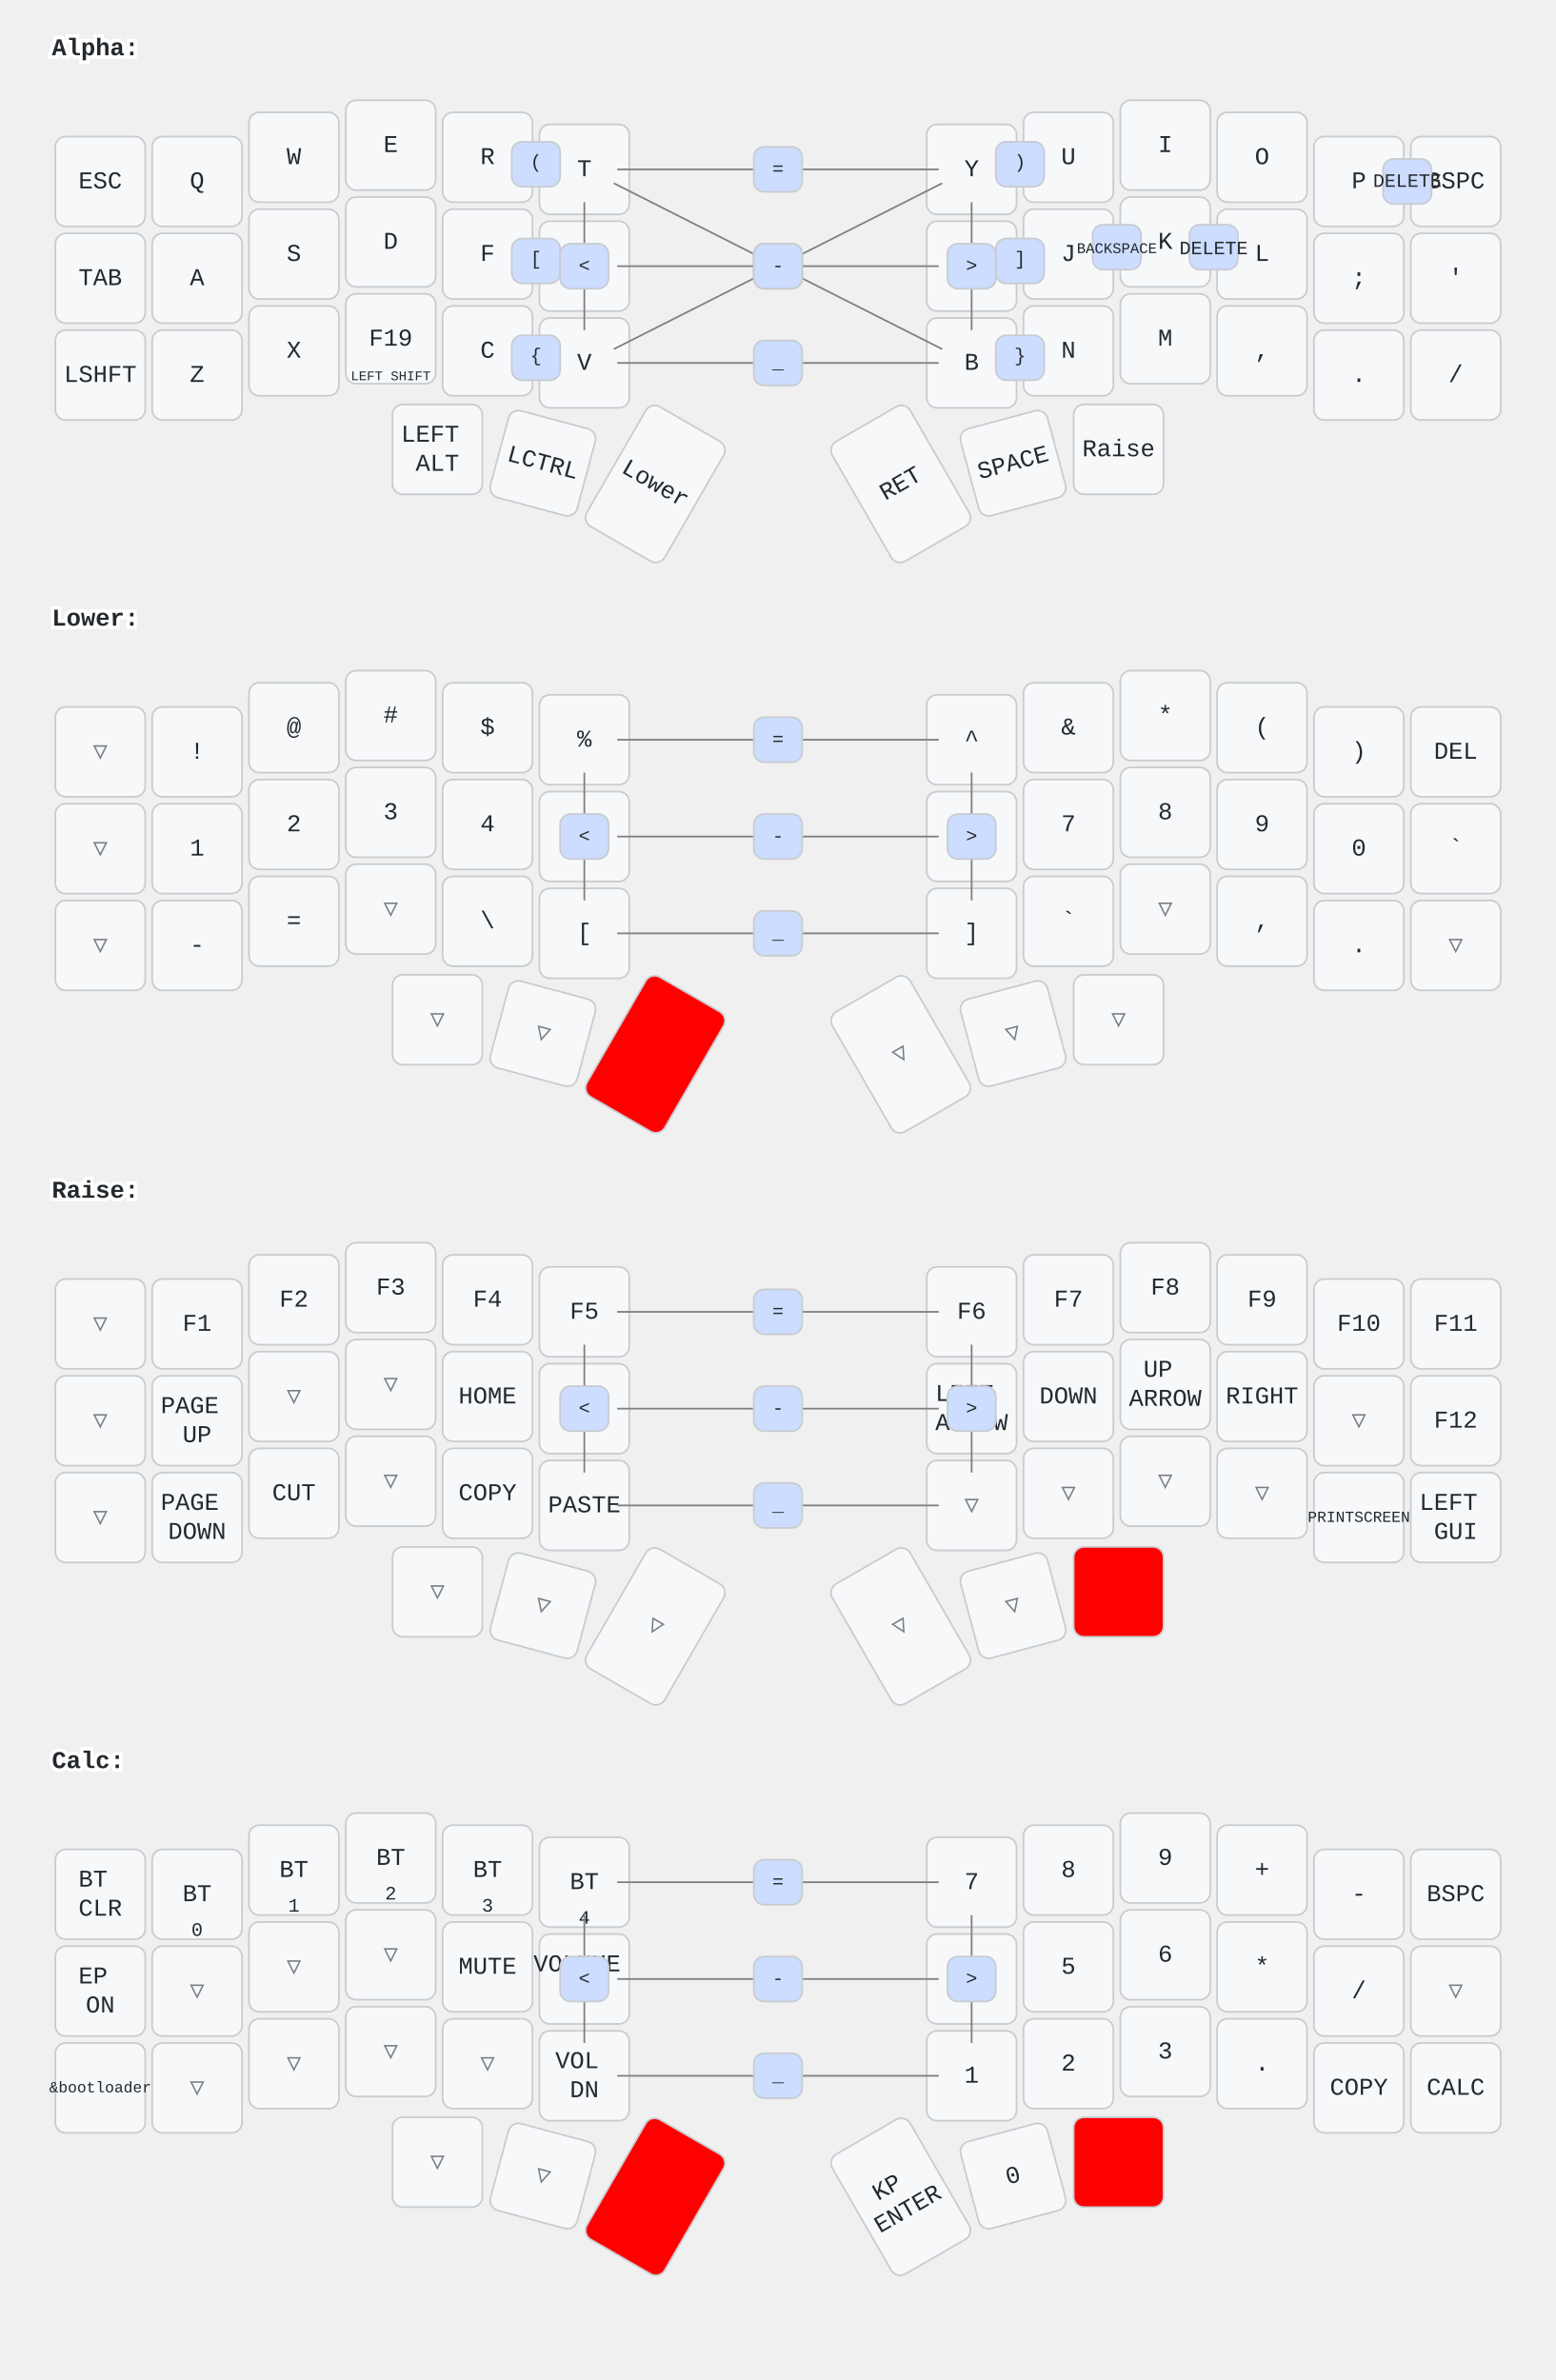
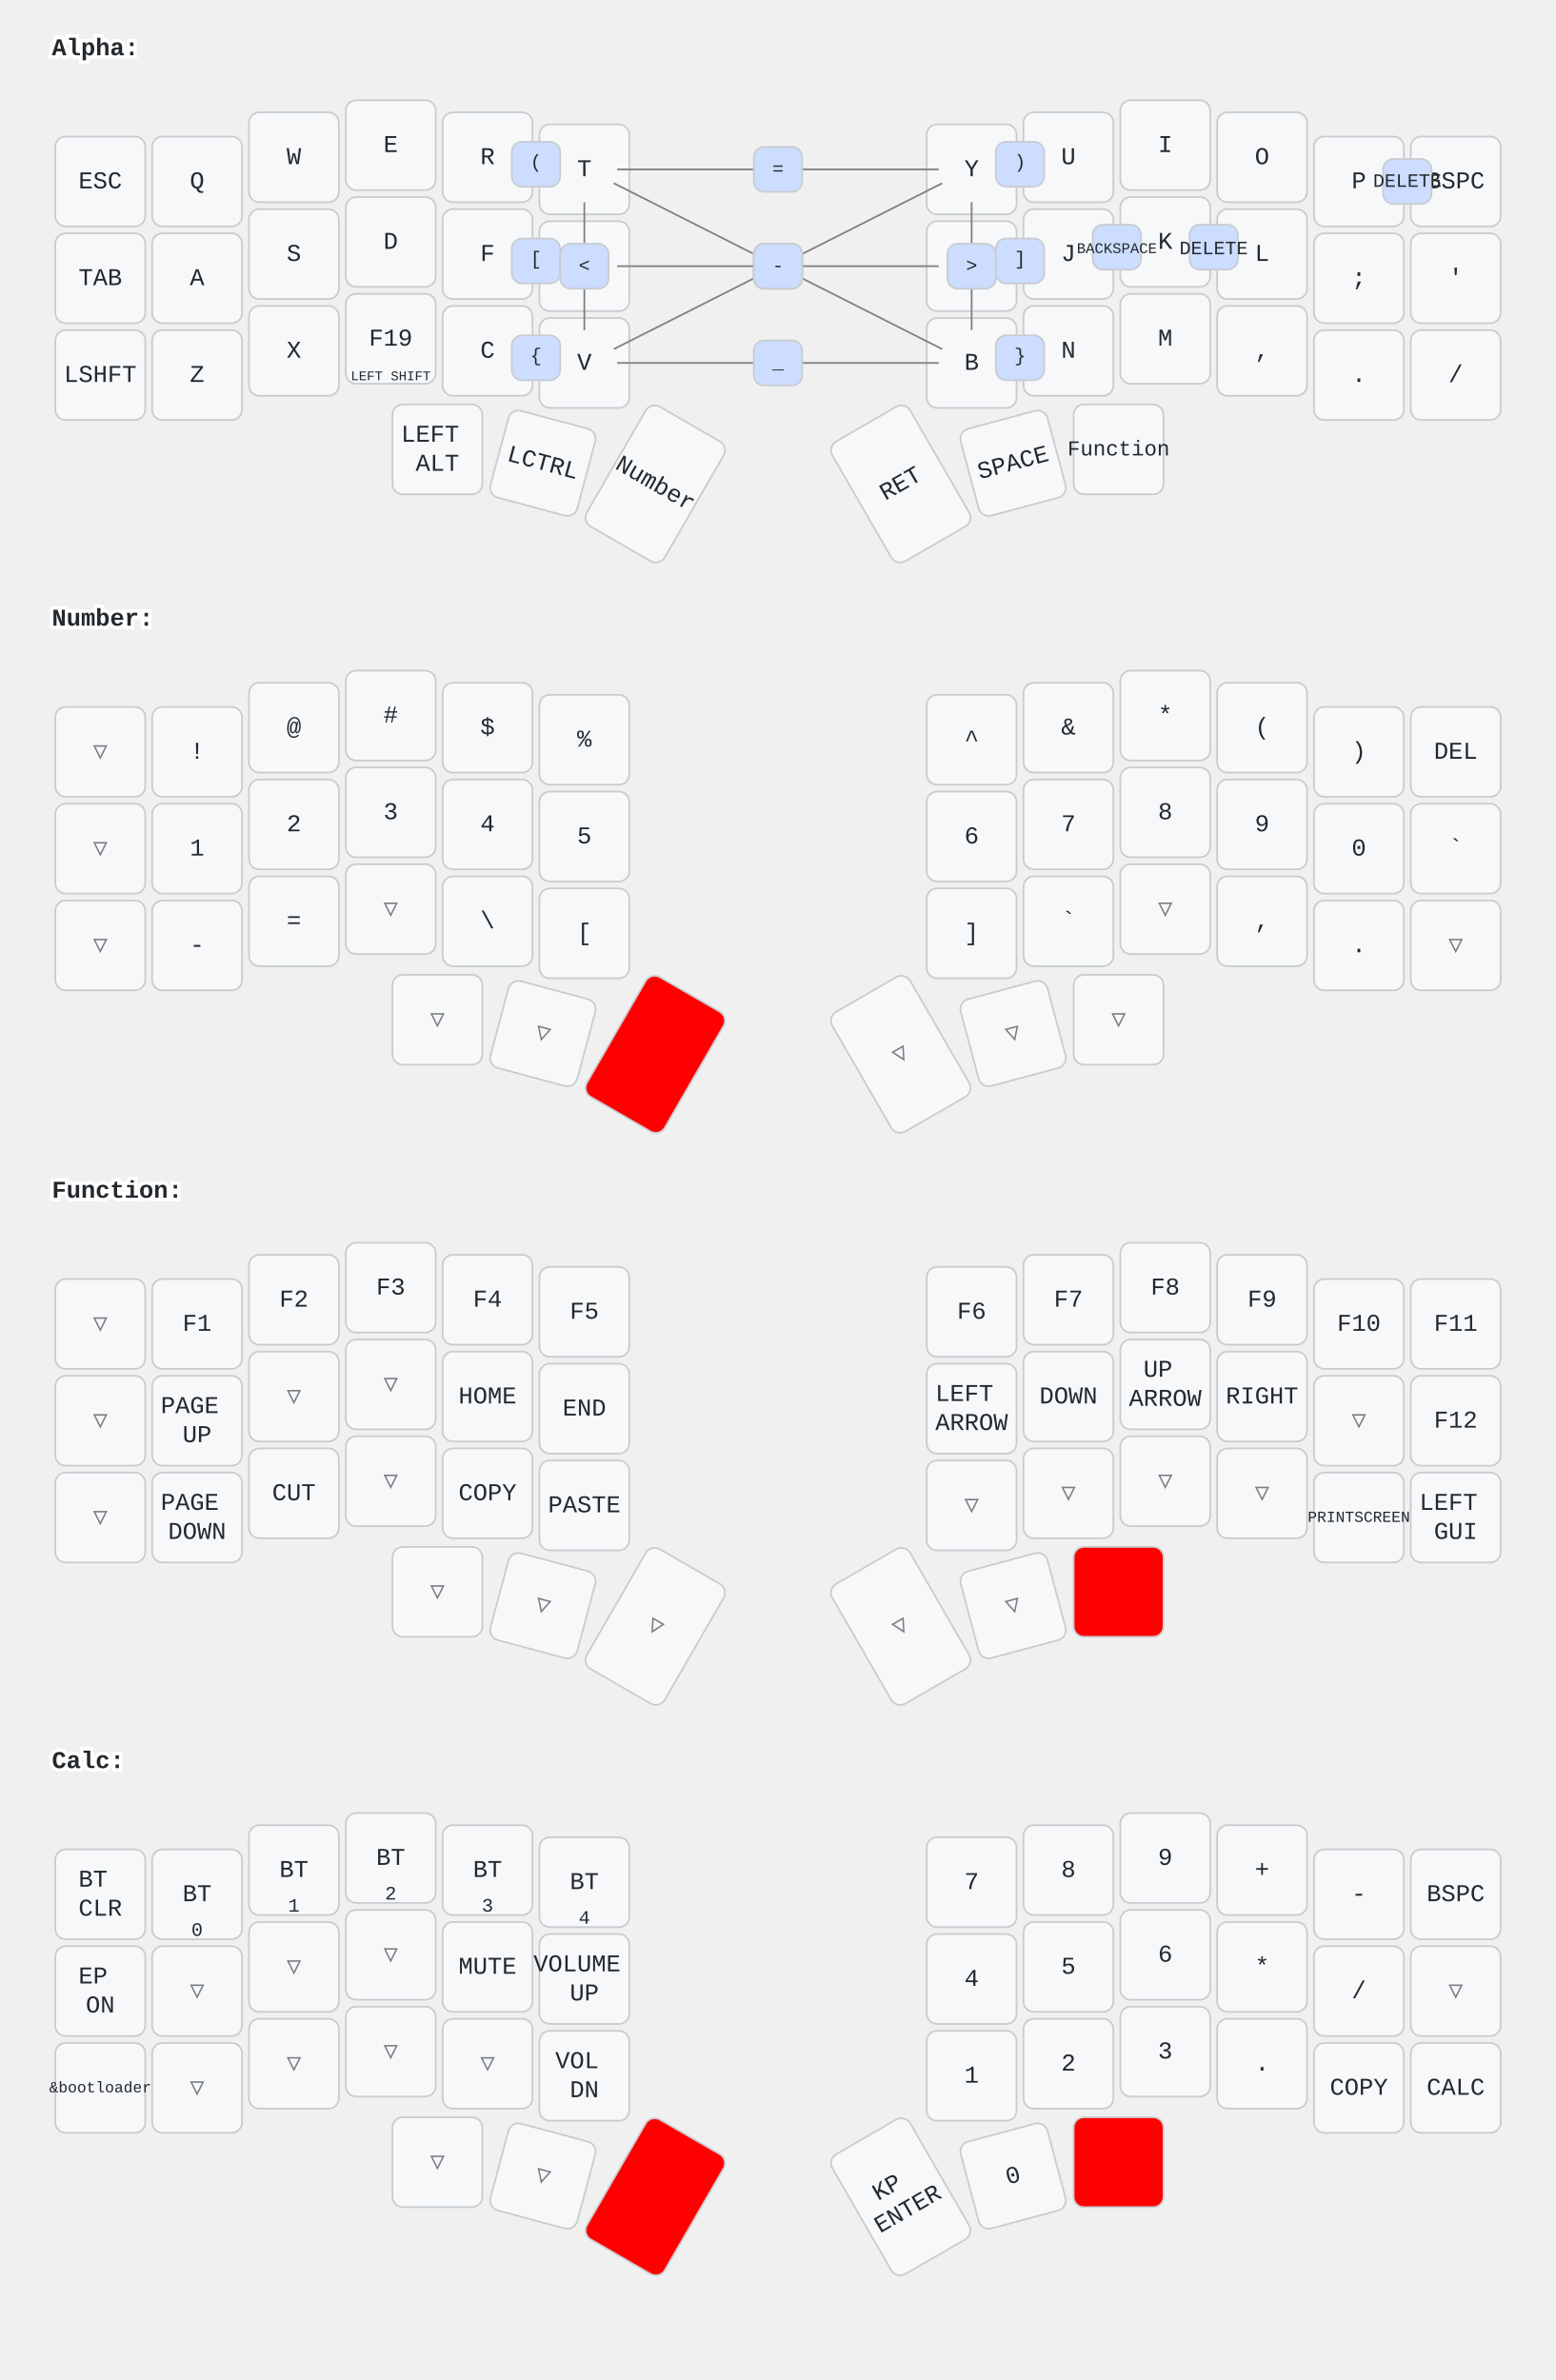
<svg xmlns="http://www.w3.org/2000/svg" width="900" height="1377" viewBox="0 0 900 1377" class="keymap">
  <style>/* inherit to force styles through use tags */
svg path {
    fill: inherit;
}

/* font and background color specifications */
svg.keymap {
    font-family: SFMono-Regular,Consolas,Liberation Mono,Menlo,monospace;
    font-size: 14px;
    font-kerning: normal;
    text-rendering: optimizeLegibility;
    fill: #24292e;
}

/* default key styling */
rect.key {
    fill: #f6f8fa;
}

rect.key, rect.combo {
    stroke: #c9cccf;
    stroke-width: 1;
}

/* default key side styling, only used is draw_key_sides is set */
rect.side {
    filter: brightness(90%);
}

/* color accent for combo boxes */
rect.combo, rect.combo-separate {
    fill: #cdf;
}

/* color accent for held keys */
rect.held, rect.combo.held {
    fill: #fdd;
}

/* color accent for ghost (optional) keys */
rect.ghost, rect.combo.ghost {
    stroke-dasharray: 4, 4;
    stroke-width: 2;
}

text {
    text-anchor: middle;
    dominant-baseline: middle;
}

/* styling for layer labels */
text.label {
    font-weight: bold;
    text-anchor: start;
    stroke: white;
    stroke-width: 4;
    paint-order: stroke;
}

/* styling for optional footer */
text.footer {
    text-anchor: end;
    dominant-baseline: auto;
    stroke: white;
    stroke-width: 4;
    paint-order: stroke;
}

/* styling for combo tap, and key hold/shifted label text */
text.combo, text.hold, text.shifted {
    font-size: 11px;
}

text.hold {
    text-anchor: middle;
    dominant-baseline: auto;
}

text.shifted {
    text-anchor: middle;
    dominant-baseline: hanging;
}

/* styling for hold/shifted label text in combo box */
text.combo.hold, text.combo.shifted {
    font-size: 8px;
}

/* lighter symbol for transparent keys */
text.trans {
    fill: #7b7e81;
}

/* styling for combo dendrons */
path.combo {
    stroke-width: 1;
    stroke: gray;
    fill: none;
}

/* Start Tabler Icons Cleanup */
/* cannot use height/width with glyphs */
.icon-tabler &gt; path {
    fill: inherit;
    stroke: inherit;
    stroke-width: 2;
}
/* hide tabler's default box */
.icon-tabler &gt; path[stroke="none"][fill="none"] {
    visibility: hidden;
}
/* End Tabler Icons Cleanup */

rect.held, rect.combo.held {
  fill: #f00;
}</style>
  <g transform="translate(30, 0)" class="layer-Alpha">
    <text x="0" y="28" class="label">Alpha:</text>
    <g transform="translate(0, 56)">
      <g transform="translate(28, 49)" class="key keypos-0">
        <rect rx="6" ry="6" x="-26" y="-26" width="52" height="52" class="key" />
        <text x="0" y="0" class="key tap">ESC</text>
      </g>
      <g transform="translate(84, 49)" class="key keypos-1">
        <rect rx="6" ry="6" x="-26" y="-26" width="52" height="52" class="key" />
        <text x="0" y="0" class="key tap">Q</text>
      </g>
      <g transform="translate(140, 35)" class="key keypos-2">
        <rect rx="6" ry="6" x="-26" y="-26" width="52" height="52" class="key" />
        <text x="0" y="0" class="key tap">W</text>
      </g>
      <g transform="translate(196, 28)" class="key keypos-3">
        <rect rx="6" ry="6" x="-26" y="-26" width="52" height="52" class="key" />
        <text x="0" y="0" class="key tap">E</text>
      </g>
      <g transform="translate(252, 35)" class="key keypos-4">
        <rect rx="6" ry="6" x="-26" y="-26" width="52" height="52" class="key" />
        <text x="0" y="0" class="key tap">R</text>
      </g>
      <g transform="translate(308, 42)" class="key keypos-5">
        <rect rx="6" ry="6" x="-26" y="-26" width="52" height="52" class="key" />
        <text x="0" y="0" class="key tap">T</text>
      </g>
      <g transform="translate(532, 42)" class="key keypos-6">
        <rect rx="6" ry="6" x="-26" y="-26" width="52" height="52" class="key" />
        <text x="0" y="0" class="key tap">Y</text>
      </g>
      <g transform="translate(588, 35)" class="key keypos-7">
        <rect rx="6" ry="6" x="-26" y="-26" width="52" height="52" class="key" />
        <text x="0" y="0" class="key tap">U</text>
      </g>
      <g transform="translate(644, 28)" class="key keypos-8">
        <rect rx="6" ry="6" x="-26" y="-26" width="52" height="52" class="key" />
        <text x="0" y="0" class="key tap">I</text>
      </g>
      <g transform="translate(700, 35)" class="key keypos-9">
        <rect rx="6" ry="6" x="-26" y="-26" width="52" height="52" class="key" />
        <text x="0" y="0" class="key tap">O</text>
      </g>
      <g transform="translate(756, 49)" class="key keypos-10">
        <rect rx="6" ry="6" x="-26" y="-26" width="52" height="52" class="key" />
        <text x="0" y="0" class="key tap">P</text>
      </g>
      <g transform="translate(812, 49)" class="key keypos-11">
        <rect rx="6" ry="6" x="-26" y="-26" width="52" height="52" class="key" />
        <text x="0" y="0" class="key tap">BSPC</text>
      </g>
      <g transform="translate(28, 105)" class="key keypos-12">
        <rect rx="6" ry="6" x="-26" y="-26" width="52" height="52" class="key" />
        <text x="0" y="0" class="key tap">TAB</text>
      </g>
      <g transform="translate(84, 105)" class="key keypos-13">
        <rect rx="6" ry="6" x="-26" y="-26" width="52" height="52" class="key" />
        <text x="0" y="0" class="key tap">A</text>
      </g>
      <g transform="translate(140, 91)" class="key keypos-14">
        <rect rx="6" ry="6" x="-26" y="-26" width="52" height="52" class="key" />
        <text x="0" y="0" class="key tap">S</text>
      </g>
      <g transform="translate(196, 84)" class="key keypos-15">
        <rect rx="6" ry="6" x="-26" y="-26" width="52" height="52" class="key" />
        <text x="0" y="0" class="key tap">D</text>
      </g>
      <g transform="translate(252, 91)" class="key keypos-16">
        <rect rx="6" ry="6" x="-26" y="-26" width="52" height="52" class="key" />
        <text x="0" y="0" class="key tap">F</text>
      </g>
      <g transform="translate(308, 98)" class="key keypos-17">
        <rect rx="6" ry="6" x="-26" y="-26" width="52" height="52" class="key" />
        <text x="0" y="0" class="key tap">G</text>
      </g>
      <g transform="translate(532, 98)" class="key keypos-18">
        <rect rx="6" ry="6" x="-26" y="-26" width="52" height="52" class="key" />
        <text x="0" y="0" class="key tap">H</text>
      </g>
      <g transform="translate(588, 91)" class="key keypos-19">
        <rect rx="6" ry="6" x="-26" y="-26" width="52" height="52" class="key" />
        <text x="0" y="0" class="key tap">J</text>
      </g>
      <g transform="translate(644, 84)" class="key keypos-20">
        <rect rx="6" ry="6" x="-26" y="-26" width="52" height="52" class="key" />
        <text x="0" y="0" class="key tap">K</text>
      </g>
      <g transform="translate(700, 91)" class="key keypos-21">
        <rect rx="6" ry="6" x="-26" y="-26" width="52" height="52" class="key" />
        <text x="0" y="0" class="key tap">L</text>
      </g>
      <g transform="translate(756, 105)" class="key keypos-22">
        <rect rx="6" ry="6" x="-26" y="-26" width="52" height="52" class="key" />
        <text x="0" y="0" class="key tap">;</text>
      </g>
      <g transform="translate(812, 105)" class="key keypos-23">
        <rect rx="6" ry="6" x="-26" y="-26" width="52" height="52" class="key" />
        <text x="0" y="0" class="key tap">'</text>
      </g>
      <g transform="translate(28, 161)" class="key keypos-24">
        <rect rx="6" ry="6" x="-26" y="-26" width="52" height="52" class="key" />
        <text x="0" y="0" class="key tap">LSHFT</text>
      </g>
      <g transform="translate(84, 161)" class="key keypos-25">
        <rect rx="6" ry="6" x="-26" y="-26" width="52" height="52" class="key" />
        <text x="0" y="0" class="key tap">Z</text>
      </g>
      <g transform="translate(140, 147)" class="key keypos-26">
        <rect rx="6" ry="6" x="-26" y="-26" width="52" height="52" class="key" />
        <text x="0" y="0" class="key tap">X</text>
      </g>
      <g transform="translate(196, 140)" class="key keypos-27">
        <rect rx="6" ry="6" x="-26" y="-26" width="52" height="52" class="key" />
        <text x="0" y="0" class="key tap">F19</text>
        <text x="0" y="24" class="key hold">
          <tspan style="font-size: 70%">LEFT SHIFT</tspan>
        </text>
      </g>
      <g transform="translate(252, 147)" class="key keypos-28">
        <rect rx="6" ry="6" x="-26" y="-26" width="52" height="52" class="key" />
        <text x="0" y="0" class="key tap">C</text>
      </g>
      <g transform="translate(308, 154)" class="key keypos-29">
        <rect rx="6" ry="6" x="-26" y="-26" width="52" height="52" class="key" />
        <text x="0" y="0" class="key tap">V</text>
      </g>
      <g transform="translate(532, 154)" class="key keypos-30">
        <rect rx="6" ry="6" x="-26" y="-26" width="52" height="52" class="key" />
        <text x="0" y="0" class="key tap">B</text>
      </g>
      <g transform="translate(588, 147)" class="key keypos-31">
        <rect rx="6" ry="6" x="-26" y="-26" width="52" height="52" class="key" />
        <text x="0" y="0" class="key tap">N</text>
      </g>
      <g transform="translate(644, 140)" class="key keypos-32">
        <rect rx="6" ry="6" x="-26" y="-26" width="52" height="52" class="key" />
        <text x="0" y="0" class="key tap">M</text>
      </g>
      <g transform="translate(700, 147)" class="key keypos-33">
        <rect rx="6" ry="6" x="-26" y="-26" width="52" height="52" class="key" />
        <text x="0" y="0" class="key tap">,</text>
      </g>
      <g transform="translate(756, 161)" class="key keypos-34">
        <rect rx="6" ry="6" x="-26" y="-26" width="52" height="52" class="key" />
        <text x="0" y="0" class="key tap">.</text>
      </g>
      <g transform="translate(812, 161)" class="key keypos-35">
        <rect rx="6" ry="6" x="-26" y="-26" width="52" height="52" class="key" />
        <text x="0" y="0" class="key tap">/</text>
      </g>
      <g transform="translate(223, 204)" class="key keypos-36">
        <rect rx="6" ry="6" x="-26" y="-26" width="52" height="52" class="key" />
        <text x="0" y="0" class="key tap">
          <tspan x="0" dy="-0.6em">LEFT</tspan>
          <tspan x="0" dy="1.2em">ALT</tspan>
        </text>
      </g>
      <g transform="translate(284, 212) rotate(15.0)" class="key keypos-37">
        <rect rx="6" ry="6" x="-26" y="-26" width="52" height="52" class="key" />
        <text x="0" y="0" class="key tap">LCTRL</text>
      </g>
      <g transform="translate(349, 224) rotate(30.0)" class="key keypos-38">
        <rect rx="6" ry="6" x="-26" y="-40" width="52" height="80" class="key" />
-         <text x="0" y="0" class="key tap">Lower</text>
+         <text x="0" y="0" class="key tap">Number</text>
      </g>
      <g transform="translate(491, 224) rotate(-30.0)" class="key keypos-39">
        <rect rx="6" ry="6" x="-26" y="-40" width="52" height="80" class="key" />
        <text x="0" y="0" class="key tap">RET</text>
      </g>
      <g transform="translate(556, 212) rotate(-15.0)" class="key keypos-40">
        <rect rx="6" ry="6" x="-26" y="-26" width="52" height="52" class="key" />
        <text x="0" y="0" class="key tap">SPACE</text>
      </g>
      <g transform="translate(617, 204)" class="key keypos-41">
        <rect rx="6" ry="6" x="-26" y="-26" width="52" height="52" class="key" />
-         <text x="0" y="0" class="key tap">Raise</text>
+         <text x="0" y="0" class="key tap">
+           <tspan style="font-size: 88%">Function</tspan>
+         </text>
      </g>
      <g class="combo combopos-0">
        <path d="M420,98 l-95,-48" class="combo" />
        <path d="M420,98 l95,48" class="combo" />
        <rect rx="6" ry="6" x="406" y="85" width="28" height="26" class="combo" />
        <text x="420" y="98" class="combo tap">\</text>
      </g>
      <g class="combo combopos-1">
        <path d="M420,98 l-95,48" class="combo" />
        <path d="M420,98 l95,-48" class="combo" />
        <rect rx="6" ry="6" x="406" y="85" width="28" height="26" class="combo" />
        <text x="420" y="98" class="combo tap">/</text>
      </g>
      <g class="combo combopos-2">
        <rect rx="6" ry="6" x="266" y="26" width="28" height="26" class="combo" />
        <text x="280" y="38" class="combo tap">(</text>
      </g>
      <g class="combo combopos-3">
        <rect rx="6" ry="6" x="546" y="26" width="28" height="26" class="combo" />
        <text x="560" y="38" class="combo tap">)</text>
      </g>
      <g class="combo combopos-4">
        <rect rx="6" ry="6" x="266" y="138" width="28" height="26" class="combo" />
        <text x="280" y="150" class="combo tap">{</text>
      </g>
      <g class="combo combopos-5">
        <rect rx="6" ry="6" x="546" y="138" width="28" height="26" class="combo" />
        <text x="560" y="150" class="combo tap">}</text>
      </g>
      <g class="combo combopos-6">
        <rect rx="6" ry="6" x="266" y="82" width="28" height="26" class="combo" />
        <text x="280" y="94" class="combo tap">[</text>
      </g>
      <g class="combo combopos-7">
        <rect rx="6" ry="6" x="546" y="82" width="28" height="26" class="combo" />
        <text x="560" y="94" class="combo tap">]</text>
      </g>
      <g class="combo combopos-8">
        <rect rx="6" ry="6" x="602" y="74" width="28" height="26" class="combo" />
        <text x="616" y="88" class="combo tap">
          <tspan style="font-size: 78%">BACKSPACE</tspan>
        </text>
      </g>
      <g class="combo combopos-9">
        <rect rx="6" ry="6" x="658" y="74" width="28" height="26" class="combo" />
        <text x="672" y="88" class="combo tap">DELETE</text>
      </g>
      <g class="combo combopos-10">
        <rect rx="6" ry="6" x="770" y="36" width="28" height="26" class="combo" />
        <text x="784" y="49" class="combo tap">DELETE</text>
      </g>
      <g class="combo combopos-11">
        <path d="M420,98 l-93,0" class="combo" />
        <path d="M420,98 l93,0" class="combo" />
        <rect rx="6" ry="6" x="406" y="85" width="28" height="26" class="combo" />
        <text x="420" y="98" class="combo tap">-</text>
      </g>
      <g class="combo combopos-12">
        <path d="M420,154 l-93,0" class="combo" />
        <path d="M420,154 l93,0" class="combo" />
        <rect rx="6" ry="6" x="406" y="141" width="28" height="26" class="combo" />
        <text x="420" y="154" class="combo tap">_</text>
      </g>
      <g class="combo combopos-13">
        <path d="M420,42 l-93,0" class="combo" />
        <path d="M420,42 l93,0" class="combo" />
        <rect rx="6" ry="6" x="406" y="29" width="28" height="26" class="combo" />
        <text x="420" y="42" class="combo tap">=</text>
      </g>
      <g class="combo combopos-14">
        <path d="M308,98 l0,-37" class="combo" />
        <path d="M308,98 l0,37" class="combo" />
        <rect rx="6" ry="6" x="294" y="85" width="28" height="26" class="combo" />
        <text x="308" y="98" class="combo tap">&lt;</text>
      </g>
      <g class="combo combopos-15">
        <path d="M532,98 l0,-37" class="combo" />
        <path d="M532,98 l0,37" class="combo" />
        <rect rx="6" ry="6" x="518" y="85" width="28" height="26" class="combo" />
        <text x="532" y="98" class="combo tap">&gt;</text>
      </g>
    </g>
  </g>
-   <g transform="translate(30, 330)" class="layer-Lower">
-     <text x="0" y="28" class="label">Lower:</text>
+   <g transform="translate(30, 330)" class="layer-Number">
+     <text x="0" y="28" class="label">Number:</text>
    <g transform="translate(0, 56)">
      <g transform="translate(28, 49)" class="key trans keypos-0">
        <rect rx="6" ry="6" x="-26" y="-26" width="52" height="52" class="key trans" />
        <text x="0" y="0" class="key trans tap">▽</text>
      </g>
      <g transform="translate(84, 49)" class="key keypos-1">
        <rect rx="6" ry="6" x="-26" y="-26" width="52" height="52" class="key" />
        <text x="0" y="0" class="key tap">!</text>
      </g>
      <g transform="translate(140, 35)" class="key keypos-2">
        <rect rx="6" ry="6" x="-26" y="-26" width="52" height="52" class="key" />
        <text x="0" y="0" class="key tap">@</text>
      </g>
      <g transform="translate(196, 28)" class="key keypos-3">
        <rect rx="6" ry="6" x="-26" y="-26" width="52" height="52" class="key" />
        <text x="0" y="0" class="key tap">#</text>
      </g>
      <g transform="translate(252, 35)" class="key keypos-4">
        <rect rx="6" ry="6" x="-26" y="-26" width="52" height="52" class="key" />
        <text x="0" y="0" class="key tap">$</text>
      </g>
      <g transform="translate(308, 42)" class="key keypos-5">
        <rect rx="6" ry="6" x="-26" y="-26" width="52" height="52" class="key" />
        <text x="0" y="0" class="key tap">%</text>
      </g>
      <g transform="translate(532, 42)" class="key keypos-6">
        <rect rx="6" ry="6" x="-26" y="-26" width="52" height="52" class="key" />
        <text x="0" y="0" class="key tap">^</text>
      </g>
      <g transform="translate(588, 35)" class="key keypos-7">
        <rect rx="6" ry="6" x="-26" y="-26" width="52" height="52" class="key" />
        <text x="0" y="0" class="key tap">&amp;</text>
      </g>
      <g transform="translate(644, 28)" class="key keypos-8">
        <rect rx="6" ry="6" x="-26" y="-26" width="52" height="52" class="key" />
        <text x="0" y="0" class="key tap">*</text>
      </g>
      <g transform="translate(700, 35)" class="key keypos-9">
        <rect rx="6" ry="6" x="-26" y="-26" width="52" height="52" class="key" />
        <text x="0" y="0" class="key tap">(</text>
      </g>
      <g transform="translate(756, 49)" class="key keypos-10">
        <rect rx="6" ry="6" x="-26" y="-26" width="52" height="52" class="key" />
        <text x="0" y="0" class="key tap">)</text>
      </g>
      <g transform="translate(812, 49)" class="key keypos-11">
        <rect rx="6" ry="6" x="-26" y="-26" width="52" height="52" class="key" />
        <text x="0" y="0" class="key tap">DEL</text>
      </g>
      <g transform="translate(28, 105)" class="key trans keypos-12">
        <rect rx="6" ry="6" x="-26" y="-26" width="52" height="52" class="key trans" />
        <text x="0" y="0" class="key trans tap">▽</text>
      </g>
      <g transform="translate(84, 105)" class="key keypos-13">
        <rect rx="6" ry="6" x="-26" y="-26" width="52" height="52" class="key" />
        <text x="0" y="0" class="key tap">1</text>
      </g>
      <g transform="translate(140, 91)" class="key keypos-14">
        <rect rx="6" ry="6" x="-26" y="-26" width="52" height="52" class="key" />
        <text x="0" y="0" class="key tap">2</text>
      </g>
      <g transform="translate(196, 84)" class="key keypos-15">
        <rect rx="6" ry="6" x="-26" y="-26" width="52" height="52" class="key" />
        <text x="0" y="0" class="key tap">3</text>
      </g>
      <g transform="translate(252, 91)" class="key keypos-16">
        <rect rx="6" ry="6" x="-26" y="-26" width="52" height="52" class="key" />
        <text x="0" y="0" class="key tap">4</text>
      </g>
      <g transform="translate(308, 98)" class="key keypos-17">
        <rect rx="6" ry="6" x="-26" y="-26" width="52" height="52" class="key" />
        <text x="0" y="0" class="key tap">5</text>
      </g>
      <g transform="translate(532, 98)" class="key keypos-18">
        <rect rx="6" ry="6" x="-26" y="-26" width="52" height="52" class="key" />
        <text x="0" y="0" class="key tap">6</text>
      </g>
      <g transform="translate(588, 91)" class="key keypos-19">
        <rect rx="6" ry="6" x="-26" y="-26" width="52" height="52" class="key" />
        <text x="0" y="0" class="key tap">7</text>
      </g>
      <g transform="translate(644, 84)" class="key keypos-20">
        <rect rx="6" ry="6" x="-26" y="-26" width="52" height="52" class="key" />
        <text x="0" y="0" class="key tap">8</text>
      </g>
      <g transform="translate(700, 91)" class="key keypos-21">
        <rect rx="6" ry="6" x="-26" y="-26" width="52" height="52" class="key" />
        <text x="0" y="0" class="key tap">9</text>
      </g>
      <g transform="translate(756, 105)" class="key keypos-22">
        <rect rx="6" ry="6" x="-26" y="-26" width="52" height="52" class="key" />
        <text x="0" y="0" class="key tap">0</text>
      </g>
      <g transform="translate(812, 105)" class="key keypos-23">
        <rect rx="6" ry="6" x="-26" y="-26" width="52" height="52" class="key" />
        <text x="0" y="0" class="key tap">`</text>
      </g>
      <g transform="translate(28, 161)" class="key trans keypos-24">
        <rect rx="6" ry="6" x="-26" y="-26" width="52" height="52" class="key trans" />
        <text x="0" y="0" class="key trans tap">▽</text>
      </g>
      <g transform="translate(84, 161)" class="key keypos-25">
        <rect rx="6" ry="6" x="-26" y="-26" width="52" height="52" class="key" />
        <text x="0" y="0" class="key tap">-</text>
      </g>
      <g transform="translate(140, 147)" class="key keypos-26">
        <rect rx="6" ry="6" x="-26" y="-26" width="52" height="52" class="key" />
        <text x="0" y="0" class="key tap">=</text>
      </g>
      <g transform="translate(196, 140)" class="key trans keypos-27">
        <rect rx="6" ry="6" x="-26" y="-26" width="52" height="52" class="key trans" />
        <text x="0" y="0" class="key trans tap">▽</text>
      </g>
      <g transform="translate(252, 147)" class="key keypos-28">
        <rect rx="6" ry="6" x="-26" y="-26" width="52" height="52" class="key" />
        <text x="0" y="0" class="key tap">\</text>
      </g>
      <g transform="translate(308, 154)" class="key keypos-29">
        <rect rx="6" ry="6" x="-26" y="-26" width="52" height="52" class="key" />
        <text x="0" y="0" class="key tap">[</text>
      </g>
      <g transform="translate(532, 154)" class="key keypos-30">
        <rect rx="6" ry="6" x="-26" y="-26" width="52" height="52" class="key" />
        <text x="0" y="0" class="key tap">]</text>
      </g>
      <g transform="translate(588, 147)" class="key keypos-31">
        <rect rx="6" ry="6" x="-26" y="-26" width="52" height="52" class="key" />
        <text x="0" y="0" class="key tap">`</text>
      </g>
      <g transform="translate(644, 140)" class="key trans keypos-32">
        <rect rx="6" ry="6" x="-26" y="-26" width="52" height="52" class="key trans" />
        <text x="0" y="0" class="key trans tap">▽</text>
      </g>
      <g transform="translate(700, 147)" class="key keypos-33">
        <rect rx="6" ry="6" x="-26" y="-26" width="52" height="52" class="key" />
        <text x="0" y="0" class="key tap">,</text>
      </g>
      <g transform="translate(756, 161)" class="key keypos-34">
        <rect rx="6" ry="6" x="-26" y="-26" width="52" height="52" class="key" />
        <text x="0" y="0" class="key tap">.</text>
      </g>
      <g transform="translate(812, 161)" class="key trans keypos-35">
        <rect rx="6" ry="6" x="-26" y="-26" width="52" height="52" class="key trans" />
        <text x="0" y="0" class="key trans tap">▽</text>
      </g>
      <g transform="translate(223, 204)" class="key trans keypos-36">
        <rect rx="6" ry="6" x="-26" y="-26" width="52" height="52" class="key trans" />
        <text x="0" y="0" class="key trans tap">▽</text>
      </g>
      <g transform="translate(284, 212) rotate(15.0)" class="key trans keypos-37">
        <rect rx="6" ry="6" x="-26" y="-26" width="52" height="52" class="key trans" />
        <text x="0" y="0" class="key trans tap">▽</text>
      </g>
      <g transform="translate(349, 224) rotate(30.0)" class="key held keypos-38">
        <rect rx="6" ry="6" x="-26" y="-40" width="52" height="80" class="key held" />
      </g>
      <g transform="translate(491, 224) rotate(-30.0)" class="key trans keypos-39">
        <rect rx="6" ry="6" x="-26" y="-40" width="52" height="80" class="key trans" />
        <text x="0" y="0" class="key trans tap">▽</text>
      </g>
      <g transform="translate(556, 212) rotate(-15.0)" class="key trans keypos-40">
        <rect rx="6" ry="6" x="-26" y="-26" width="52" height="52" class="key trans" />
        <text x="0" y="0" class="key trans tap">▽</text>
      </g>
      <g transform="translate(617, 204)" class="key trans keypos-41">
        <rect rx="6" ry="6" x="-26" y="-26" width="52" height="52" class="key trans" />
        <text x="0" y="0" class="key trans tap">▽</text>
      </g>
-       <g class="combo combopos-0">
-         <path d="M420,98 l-93,0" class="combo" />
-         <path d="M420,98 l93,0" class="combo" />
-         <rect rx="6" ry="6" x="406" y="85" width="28" height="26" class="combo" />
-         <text x="420" y="98" class="combo tap">-</text>
-       </g>
-       <g class="combo combopos-1">
-         <path d="M420,154 l-93,0" class="combo" />
-         <path d="M420,154 l93,0" class="combo" />
-         <rect rx="6" ry="6" x="406" y="141" width="28" height="26" class="combo" />
-         <text x="420" y="154" class="combo tap">_</text>
-       </g>
-       <g class="combo combopos-2">
-         <path d="M420,42 l-93,0" class="combo" />
-         <path d="M420,42 l93,0" class="combo" />
-         <rect rx="6" ry="6" x="406" y="29" width="28" height="26" class="combo" />
-         <text x="420" y="42" class="combo tap">=</text>
-       </g>
-       <g class="combo combopos-3">
-         <path d="M308,98 l0,-37" class="combo" />
-         <path d="M308,98 l0,37" class="combo" />
-         <rect rx="6" ry="6" x="294" y="85" width="28" height="26" class="combo" />
-         <text x="308" y="98" class="combo tap">&lt;</text>
-       </g>
-       <g class="combo combopos-4">
-         <path d="M532,98 l0,-37" class="combo" />
-         <path d="M532,98 l0,37" class="combo" />
-         <rect rx="6" ry="6" x="518" y="85" width="28" height="26" class="combo" />
-         <text x="532" y="98" class="combo tap">&gt;</text>
-       </g>
    </g>
  </g>
-   <g transform="translate(30, 661)" class="layer-Raise">
-     <text x="0" y="28" class="label">Raise:</text>
+   <g transform="translate(30, 661)" class="layer-Function">
+     <text x="0" y="28" class="label">Function:</text>
    <g transform="translate(0, 56)">
      <g transform="translate(28, 49)" class="key trans keypos-0">
        <rect rx="6" ry="6" x="-26" y="-26" width="52" height="52" class="key trans" />
        <text x="0" y="0" class="key trans tap">▽</text>
      </g>
      <g transform="translate(84, 49)" class="key keypos-1">
        <rect rx="6" ry="6" x="-26" y="-26" width="52" height="52" class="key" />
        <text x="0" y="0" class="key tap">F1</text>
      </g>
      <g transform="translate(140, 35)" class="key keypos-2">
        <rect rx="6" ry="6" x="-26" y="-26" width="52" height="52" class="key" />
        <text x="0" y="0" class="key tap">F2</text>
      </g>
      <g transform="translate(196, 28)" class="key keypos-3">
        <rect rx="6" ry="6" x="-26" y="-26" width="52" height="52" class="key" />
        <text x="0" y="0" class="key tap">F3</text>
      </g>
      <g transform="translate(252, 35)" class="key keypos-4">
        <rect rx="6" ry="6" x="-26" y="-26" width="52" height="52" class="key" />
        <text x="0" y="0" class="key tap">F4</text>
      </g>
      <g transform="translate(308, 42)" class="key keypos-5">
        <rect rx="6" ry="6" x="-26" y="-26" width="52" height="52" class="key" />
        <text x="0" y="0" class="key tap">F5</text>
      </g>
      <g transform="translate(532, 42)" class="key keypos-6">
        <rect rx="6" ry="6" x="-26" y="-26" width="52" height="52" class="key" />
        <text x="0" y="0" class="key tap">F6</text>
      </g>
      <g transform="translate(588, 35)" class="key keypos-7">
        <rect rx="6" ry="6" x="-26" y="-26" width="52" height="52" class="key" />
        <text x="0" y="0" class="key tap">F7</text>
      </g>
      <g transform="translate(644, 28)" class="key keypos-8">
        <rect rx="6" ry="6" x="-26" y="-26" width="52" height="52" class="key" />
        <text x="0" y="0" class="key tap">F8</text>
      </g>
      <g transform="translate(700, 35)" class="key keypos-9">
        <rect rx="6" ry="6" x="-26" y="-26" width="52" height="52" class="key" />
        <text x="0" y="0" class="key tap">F9</text>
      </g>
      <g transform="translate(756, 49)" class="key keypos-10">
        <rect rx="6" ry="6" x="-26" y="-26" width="52" height="52" class="key" />
        <text x="0" y="0" class="key tap">F10</text>
      </g>
      <g transform="translate(812, 49)" class="key keypos-11">
        <rect rx="6" ry="6" x="-26" y="-26" width="52" height="52" class="key" />
        <text x="0" y="0" class="key tap">F11</text>
      </g>
      <g transform="translate(28, 105)" class="key trans keypos-12">
        <rect rx="6" ry="6" x="-26" y="-26" width="52" height="52" class="key trans" />
        <text x="0" y="0" class="key trans tap">▽</text>
      </g>
      <g transform="translate(84, 105)" class="key keypos-13">
        <rect rx="6" ry="6" x="-26" y="-26" width="52" height="52" class="key" />
        <text x="0" y="0" class="key tap">
          <tspan x="0" dy="-0.6em">PAGE</tspan>
          <tspan x="0" dy="1.2em">UP</tspan>
        </text>
      </g>
      <g transform="translate(140, 91)" class="key trans keypos-14">
        <rect rx="6" ry="6" x="-26" y="-26" width="52" height="52" class="key trans" />
        <text x="0" y="0" class="key trans tap">▽</text>
      </g>
      <g transform="translate(196, 84)" class="key trans keypos-15">
        <rect rx="6" ry="6" x="-26" y="-26" width="52" height="52" class="key trans" />
        <text x="0" y="0" class="key trans tap">▽</text>
      </g>
      <g transform="translate(252, 91)" class="key keypos-16">
        <rect rx="6" ry="6" x="-26" y="-26" width="52" height="52" class="key" />
        <text x="0" y="0" class="key tap">HOME</text>
      </g>
      <g transform="translate(308, 98)" class="key keypos-17">
        <rect rx="6" ry="6" x="-26" y="-26" width="52" height="52" class="key" />
        <text x="0" y="0" class="key tap">END</text>
      </g>
      <g transform="translate(532, 98)" class="key keypos-18">
        <rect rx="6" ry="6" x="-26" y="-26" width="52" height="52" class="key" />
        <text x="0" y="0" class="key tap">
          <tspan x="0" dy="-0.6em">LEFT</tspan>
          <tspan x="0" dy="1.2em">ARROW</tspan>
        </text>
      </g>
      <g transform="translate(588, 91)" class="key keypos-19">
        <rect rx="6" ry="6" x="-26" y="-26" width="52" height="52" class="key" />
        <text x="0" y="0" class="key tap">DOWN</text>
      </g>
      <g transform="translate(644, 84)" class="key keypos-20">
        <rect rx="6" ry="6" x="-26" y="-26" width="52" height="52" class="key" />
        <text x="0" y="0" class="key tap">
          <tspan x="0" dy="-0.6em">UP</tspan>
          <tspan x="0" dy="1.2em">ARROW</tspan>
        </text>
      </g>
      <g transform="translate(700, 91)" class="key keypos-21">
        <rect rx="6" ry="6" x="-26" y="-26" width="52" height="52" class="key" />
        <text x="0" y="0" class="key tap">RIGHT</text>
      </g>
      <g transform="translate(756, 105)" class="key trans keypos-22">
        <rect rx="6" ry="6" x="-26" y="-26" width="52" height="52" class="key trans" />
        <text x="0" y="0" class="key trans tap">▽</text>
      </g>
      <g transform="translate(812, 105)" class="key keypos-23">
        <rect rx="6" ry="6" x="-26" y="-26" width="52" height="52" class="key" />
        <text x="0" y="0" class="key tap">F12</text>
      </g>
      <g transform="translate(28, 161)" class="key trans keypos-24">
        <rect rx="6" ry="6" x="-26" y="-26" width="52" height="52" class="key trans" />
        <text x="0" y="0" class="key trans tap">▽</text>
      </g>
      <g transform="translate(84, 161)" class="key keypos-25">
        <rect rx="6" ry="6" x="-26" y="-26" width="52" height="52" class="key" />
        <text x="0" y="0" class="key tap">
          <tspan x="0" dy="-0.6em">PAGE</tspan>
          <tspan x="0" dy="1.2em">DOWN</tspan>
        </text>
      </g>
      <g transform="translate(140, 147)" class="key keypos-26">
        <rect rx="6" ry="6" x="-26" y="-26" width="52" height="52" class="key" />
        <text x="0" y="0" class="key tap">CUT</text>
      </g>
      <g transform="translate(196, 140)" class="key trans keypos-27">
        <rect rx="6" ry="6" x="-26" y="-26" width="52" height="52" class="key trans" />
        <text x="0" y="0" class="key trans tap">▽</text>
      </g>
      <g transform="translate(252, 147)" class="key keypos-28">
        <rect rx="6" ry="6" x="-26" y="-26" width="52" height="52" class="key" />
        <text x="0" y="0" class="key tap">COPY</text>
      </g>
      <g transform="translate(308, 154)" class="key keypos-29">
        <rect rx="6" ry="6" x="-26" y="-26" width="52" height="52" class="key" />
        <text x="0" y="0" class="key tap">PASTE</text>
      </g>
      <g transform="translate(532, 154)" class="key trans keypos-30">
        <rect rx="6" ry="6" x="-26" y="-26" width="52" height="52" class="key trans" />
        <text x="0" y="0" class="key trans tap">▽</text>
      </g>
      <g transform="translate(588, 147)" class="key trans keypos-31">
        <rect rx="6" ry="6" x="-26" y="-26" width="52" height="52" class="key trans" />
        <text x="0" y="0" class="key trans tap">▽</text>
      </g>
      <g transform="translate(644, 140)" class="key trans keypos-32">
        <rect rx="6" ry="6" x="-26" y="-26" width="52" height="52" class="key trans" />
        <text x="0" y="0" class="key trans tap">▽</text>
      </g>
      <g transform="translate(700, 147)" class="key trans keypos-33">
        <rect rx="6" ry="6" x="-26" y="-26" width="52" height="52" class="key trans" />
        <text x="0" y="0" class="key trans tap">▽</text>
      </g>
      <g transform="translate(756, 161)" class="key keypos-34">
        <rect rx="6" ry="6" x="-26" y="-26" width="52" height="52" class="key" />
        <text x="0" y="0" class="key tap">
          <tspan style="font-size: 64%">PRINTSCREEN</tspan>
        </text>
      </g>
      <g transform="translate(812, 161)" class="key keypos-35">
        <rect rx="6" ry="6" x="-26" y="-26" width="52" height="52" class="key" />
        <text x="0" y="0" class="key tap">
          <tspan x="0" dy="-0.6em">LEFT</tspan>
          <tspan x="0" dy="1.2em">GUI</tspan>
        </text>
      </g>
      <g transform="translate(223, 204)" class="key trans keypos-36">
        <rect rx="6" ry="6" x="-26" y="-26" width="52" height="52" class="key trans" />
        <text x="0" y="0" class="key trans tap">▽</text>
      </g>
      <g transform="translate(284, 212) rotate(15.0)" class="key trans keypos-37">
        <rect rx="6" ry="6" x="-26" y="-26" width="52" height="52" class="key trans" />
        <text x="0" y="0" class="key trans tap">▽</text>
      </g>
      <g transform="translate(349, 224) rotate(30.0)" class="key trans keypos-38">
        <rect rx="6" ry="6" x="-26" y="-40" width="52" height="80" class="key trans" />
        <text x="0" y="0" class="key trans tap">▽</text>
      </g>
      <g transform="translate(491, 224) rotate(-30.0)" class="key trans keypos-39">
        <rect rx="6" ry="6" x="-26" y="-40" width="52" height="80" class="key trans" />
        <text x="0" y="0" class="key trans tap">▽</text>
      </g>
      <g transform="translate(556, 212) rotate(-15.0)" class="key trans keypos-40">
        <rect rx="6" ry="6" x="-26" y="-26" width="52" height="52" class="key trans" />
        <text x="0" y="0" class="key trans tap">▽</text>
      </g>
      <g transform="translate(617, 204)" class="key held keypos-41">
        <rect rx="6" ry="6" x="-26" y="-26" width="52" height="52" class="key held" />
-       </g>
-       <g class="combo combopos-0">
-         <path d="M420,98 l-93,0" class="combo" />
-         <path d="M420,98 l93,0" class="combo" />
-         <rect rx="6" ry="6" x="406" y="85" width="28" height="26" class="combo" />
-         <text x="420" y="98" class="combo tap">-</text>
-       </g>
-       <g class="combo combopos-1">
-         <path d="M420,154 l-93,0" class="combo" />
-         <path d="M420,154 l93,0" class="combo" />
-         <rect rx="6" ry="6" x="406" y="141" width="28" height="26" class="combo" />
-         <text x="420" y="154" class="combo tap">_</text>
-       </g>
-       <g class="combo combopos-2">
-         <path d="M420,42 l-93,0" class="combo" />
-         <path d="M420,42 l93,0" class="combo" />
-         <rect rx="6" ry="6" x="406" y="29" width="28" height="26" class="combo" />
-         <text x="420" y="42" class="combo tap">=</text>
-       </g>
-       <g class="combo combopos-3">
-         <path d="M308,98 l0,-37" class="combo" />
-         <path d="M308,98 l0,37" class="combo" />
-         <rect rx="6" ry="6" x="294" y="85" width="28" height="26" class="combo" />
-         <text x="308" y="98" class="combo tap">&lt;</text>
-       </g>
-       <g class="combo combopos-4">
-         <path d="M532,98 l0,-37" class="combo" />
-         <path d="M532,98 l0,37" class="combo" />
-         <rect rx="6" ry="6" x="518" y="85" width="28" height="26" class="combo" />
-         <text x="532" y="98" class="combo tap">&gt;</text>
      </g>
    </g>
  </g>
  <g transform="translate(30, 991)" class="layer-Calc">
    <text x="0" y="28" class="label">Calc:</text>
    <g transform="translate(0, 56)">
      <g transform="translate(28, 49)" class="key keypos-0">
        <rect rx="6" ry="6" x="-26" y="-26" width="52" height="52" class="key" />
        <text x="0" y="0" class="key tap">
          <tspan x="0" dy="-0.6em">BT</tspan>
          <tspan x="0" dy="1.2em">CLR</tspan>
        </text>
      </g>
      <g transform="translate(84, 49)" class="key keypos-1">
        <rect rx="6" ry="6" x="-26" y="-26" width="52" height="52" class="key" />
        <text x="0" y="0" class="key tap">BT</text>
        <text x="0" y="24" class="key hold">0</text>
      </g>
      <g transform="translate(140, 35)" class="key keypos-2">
        <rect rx="6" ry="6" x="-26" y="-26" width="52" height="52" class="key" />
        <text x="0" y="0" class="key tap">BT</text>
        <text x="0" y="24" class="key hold">1</text>
      </g>
      <g transform="translate(196, 28)" class="key keypos-3">
        <rect rx="6" ry="6" x="-26" y="-26" width="52" height="52" class="key" />
        <text x="0" y="0" class="key tap">BT</text>
        <text x="0" y="24" class="key hold">2</text>
      </g>
      <g transform="translate(252, 35)" class="key keypos-4">
        <rect rx="6" ry="6" x="-26" y="-26" width="52" height="52" class="key" />
        <text x="0" y="0" class="key tap">BT</text>
        <text x="0" y="24" class="key hold">3</text>
      </g>
      <g transform="translate(308, 42)" class="key keypos-5">
        <rect rx="6" ry="6" x="-26" y="-26" width="52" height="52" class="key" />
        <text x="0" y="0" class="key tap">BT</text>
        <text x="0" y="24" class="key hold">4</text>
      </g>
      <g transform="translate(532, 42)" class="key keypos-6">
        <rect rx="6" ry="6" x="-26" y="-26" width="52" height="52" class="key" />
        <text x="0" y="0" class="key tap">7</text>
      </g>
      <g transform="translate(588, 35)" class="key keypos-7">
        <rect rx="6" ry="6" x="-26" y="-26" width="52" height="52" class="key" />
        <text x="0" y="0" class="key tap">8</text>
      </g>
      <g transform="translate(644, 28)" class="key keypos-8">
        <rect rx="6" ry="6" x="-26" y="-26" width="52" height="52" class="key" />
        <text x="0" y="0" class="key tap">9</text>
      </g>
      <g transform="translate(700, 35)" class="key keypos-9">
        <rect rx="6" ry="6" x="-26" y="-26" width="52" height="52" class="key" />
        <text x="0" y="0" class="key tap">+</text>
      </g>
      <g transform="translate(756, 49)" class="key keypos-10">
        <rect rx="6" ry="6" x="-26" y="-26" width="52" height="52" class="key" />
        <text x="0" y="0" class="key tap">-</text>
      </g>
      <g transform="translate(812, 49)" class="key keypos-11">
        <rect rx="6" ry="6" x="-26" y="-26" width="52" height="52" class="key" />
        <text x="0" y="0" class="key tap">BSPC</text>
      </g>
      <g transform="translate(28, 105)" class="key keypos-12">
        <rect rx="6" ry="6" x="-26" y="-26" width="52" height="52" class="key" />
        <text x="0" y="0" class="key tap">
          <tspan x="0" dy="-0.6em">EP</tspan>
          <tspan x="0" dy="1.2em">ON</tspan>
        </text>
      </g>
      <g transform="translate(84, 105)" class="key trans keypos-13">
        <rect rx="6" ry="6" x="-26" y="-26" width="52" height="52" class="key trans" />
        <text x="0" y="0" class="key trans tap">▽</text>
      </g>
      <g transform="translate(140, 91)" class="key trans keypos-14">
        <rect rx="6" ry="6" x="-26" y="-26" width="52" height="52" class="key trans" />
        <text x="0" y="0" class="key trans tap">▽</text>
      </g>
      <g transform="translate(196, 84)" class="key trans keypos-15">
        <rect rx="6" ry="6" x="-26" y="-26" width="52" height="52" class="key trans" />
        <text x="0" y="0" class="key trans tap">▽</text>
      </g>
      <g transform="translate(252, 91)" class="key keypos-16">
        <rect rx="6" ry="6" x="-26" y="-26" width="52" height="52" class="key" />
        <text x="0" y="0" class="key tap">MUTE</text>
      </g>
      <g transform="translate(308, 98)" class="key keypos-17">
        <rect rx="6" ry="6" x="-26" y="-26" width="52" height="52" class="key" />
        <text x="0" y="0" class="key tap">
          <tspan x="0" dy="-0.6em">VOLUME</tspan>
          <tspan x="0" dy="1.2em">UP</tspan>
        </text>
      </g>
      <g transform="translate(532, 98)" class="key keypos-18">
        <rect rx="6" ry="6" x="-26" y="-26" width="52" height="52" class="key" />
        <text x="0" y="0" class="key tap">4</text>
      </g>
      <g transform="translate(588, 91)" class="key keypos-19">
        <rect rx="6" ry="6" x="-26" y="-26" width="52" height="52" class="key" />
        <text x="0" y="0" class="key tap">5</text>
      </g>
      <g transform="translate(644, 84)" class="key keypos-20">
        <rect rx="6" ry="6" x="-26" y="-26" width="52" height="52" class="key" />
        <text x="0" y="0" class="key tap">6</text>
      </g>
      <g transform="translate(700, 91)" class="key keypos-21">
        <rect rx="6" ry="6" x="-26" y="-26" width="52" height="52" class="key" />
        <text x="0" y="0" class="key tap">*</text>
      </g>
      <g transform="translate(756, 105)" class="key keypos-22">
        <rect rx="6" ry="6" x="-26" y="-26" width="52" height="52" class="key" />
        <text x="0" y="0" class="key tap">/</text>
      </g>
      <g transform="translate(812, 105)" class="key trans keypos-23">
        <rect rx="6" ry="6" x="-26" y="-26" width="52" height="52" class="key trans" />
        <text x="0" y="0" class="key trans tap">▽</text>
      </g>
      <g transform="translate(28, 161)" class="key keypos-24">
        <rect rx="6" ry="6" x="-26" y="-26" width="52" height="52" class="key" />
        <text x="0" y="0" class="key tap">
          <tspan style="font-size: 64%">&amp;bootloader</tspan>
        </text>
      </g>
      <g transform="translate(84, 161)" class="key trans keypos-25">
        <rect rx="6" ry="6" x="-26" y="-26" width="52" height="52" class="key trans" />
        <text x="0" y="0" class="key trans tap">▽</text>
      </g>
      <g transform="translate(140, 147)" class="key trans keypos-26">
        <rect rx="6" ry="6" x="-26" y="-26" width="52" height="52" class="key trans" />
        <text x="0" y="0" class="key trans tap">▽</text>
      </g>
      <g transform="translate(196, 140)" class="key trans keypos-27">
        <rect rx="6" ry="6" x="-26" y="-26" width="52" height="52" class="key trans" />
        <text x="0" y="0" class="key trans tap">▽</text>
      </g>
      <g transform="translate(252, 147)" class="key trans keypos-28">
        <rect rx="6" ry="6" x="-26" y="-26" width="52" height="52" class="key trans" />
        <text x="0" y="0" class="key trans tap">▽</text>
      </g>
      <g transform="translate(308, 154)" class="key keypos-29">
        <rect rx="6" ry="6" x="-26" y="-26" width="52" height="52" class="key" />
        <text x="0" y="0" class="key tap">
          <tspan x="0" dy="-0.6em">VOL</tspan>
          <tspan x="0" dy="1.2em">DN</tspan>
        </text>
      </g>
      <g transform="translate(532, 154)" class="key keypos-30">
        <rect rx="6" ry="6" x="-26" y="-26" width="52" height="52" class="key" />
        <text x="0" y="0" class="key tap">1</text>
      </g>
      <g transform="translate(588, 147)" class="key keypos-31">
        <rect rx="6" ry="6" x="-26" y="-26" width="52" height="52" class="key" />
        <text x="0" y="0" class="key tap">2</text>
      </g>
      <g transform="translate(644, 140)" class="key keypos-32">
        <rect rx="6" ry="6" x="-26" y="-26" width="52" height="52" class="key" />
        <text x="0" y="0" class="key tap">3</text>
      </g>
      <g transform="translate(700, 147)" class="key keypos-33">
        <rect rx="6" ry="6" x="-26" y="-26" width="52" height="52" class="key" />
        <text x="0" y="0" class="key tap">.</text>
      </g>
      <g transform="translate(756, 161)" class="key keypos-34">
        <rect rx="6" ry="6" x="-26" y="-26" width="52" height="52" class="key" />
        <text x="0" y="0" class="key tap">COPY</text>
      </g>
      <g transform="translate(812, 161)" class="key keypos-35">
        <rect rx="6" ry="6" x="-26" y="-26" width="52" height="52" class="key" />
        <text x="0" y="0" class="key tap">CALC</text>
      </g>
      <g transform="translate(223, 204)" class="key trans keypos-36">
        <rect rx="6" ry="6" x="-26" y="-26" width="52" height="52" class="key trans" />
        <text x="0" y="0" class="key trans tap">▽</text>
      </g>
      <g transform="translate(284, 212) rotate(15.0)" class="key trans keypos-37">
        <rect rx="6" ry="6" x="-26" y="-26" width="52" height="52" class="key trans" />
        <text x="0" y="0" class="key trans tap">▽</text>
      </g>
      <g transform="translate(349, 224) rotate(30.0)" class="key held keypos-38">
        <rect rx="6" ry="6" x="-26" y="-40" width="52" height="80" class="key held" />
      </g>
      <g transform="translate(491, 224) rotate(-30.0)" class="key keypos-39">
        <rect rx="6" ry="6" x="-26" y="-40" width="52" height="80" class="key" />
        <text x="0" y="0" class="key tap">
          <tspan x="0" dy="-0.6em">KP</tspan>
          <tspan x="0" dy="1.2em">ENTER</tspan>
        </text>
      </g>
      <g transform="translate(556, 212) rotate(-15.0)" class="key keypos-40">
        <rect rx="6" ry="6" x="-26" y="-26" width="52" height="52" class="key" />
        <text x="0" y="0" class="key tap">0</text>
      </g>
      <g transform="translate(617, 204)" class="key held keypos-41">
        <rect rx="6" ry="6" x="-26" y="-26" width="52" height="52" class="key held" />
      </g>
-       <g class="combo combopos-0">
-         <path d="M420,98 l-93,0" class="combo" />
-         <path d="M420,98 l93,0" class="combo" />
-         <rect rx="6" ry="6" x="406" y="85" width="28" height="26" class="combo" />
-         <text x="420" y="98" class="combo tap">-</text>
-       </g>
-       <g class="combo combopos-1">
-         <path d="M420,154 l-93,0" class="combo" />
-         <path d="M420,154 l93,0" class="combo" />
-         <rect rx="6" ry="6" x="406" y="141" width="28" height="26" class="combo" />
-         <text x="420" y="154" class="combo tap">_</text>
-       </g>
-       <g class="combo combopos-2">
-         <path d="M420,42 l-93,0" class="combo" />
-         <path d="M420,42 l93,0" class="combo" />
-         <rect rx="6" ry="6" x="406" y="29" width="28" height="26" class="combo" />
-         <text x="420" y="42" class="combo tap">=</text>
-       </g>
-       <g class="combo combopos-3">
-         <path d="M308,98 l0,-37" class="combo" />
-         <path d="M308,98 l0,37" class="combo" />
-         <rect rx="6" ry="6" x="294" y="85" width="28" height="26" class="combo" />
-         <text x="308" y="98" class="combo tap">&lt;</text>
-       </g>
-       <g class="combo combopos-4">
-         <path d="M532,98 l0,-37" class="combo" />
-         <path d="M532,98 l0,37" class="combo" />
-         <rect rx="6" ry="6" x="518" y="85" width="28" height="26" class="combo" />
-         <text x="532" y="98" class="combo tap">&gt;</text>
-       </g>
    </g>
  </g>
</svg>
